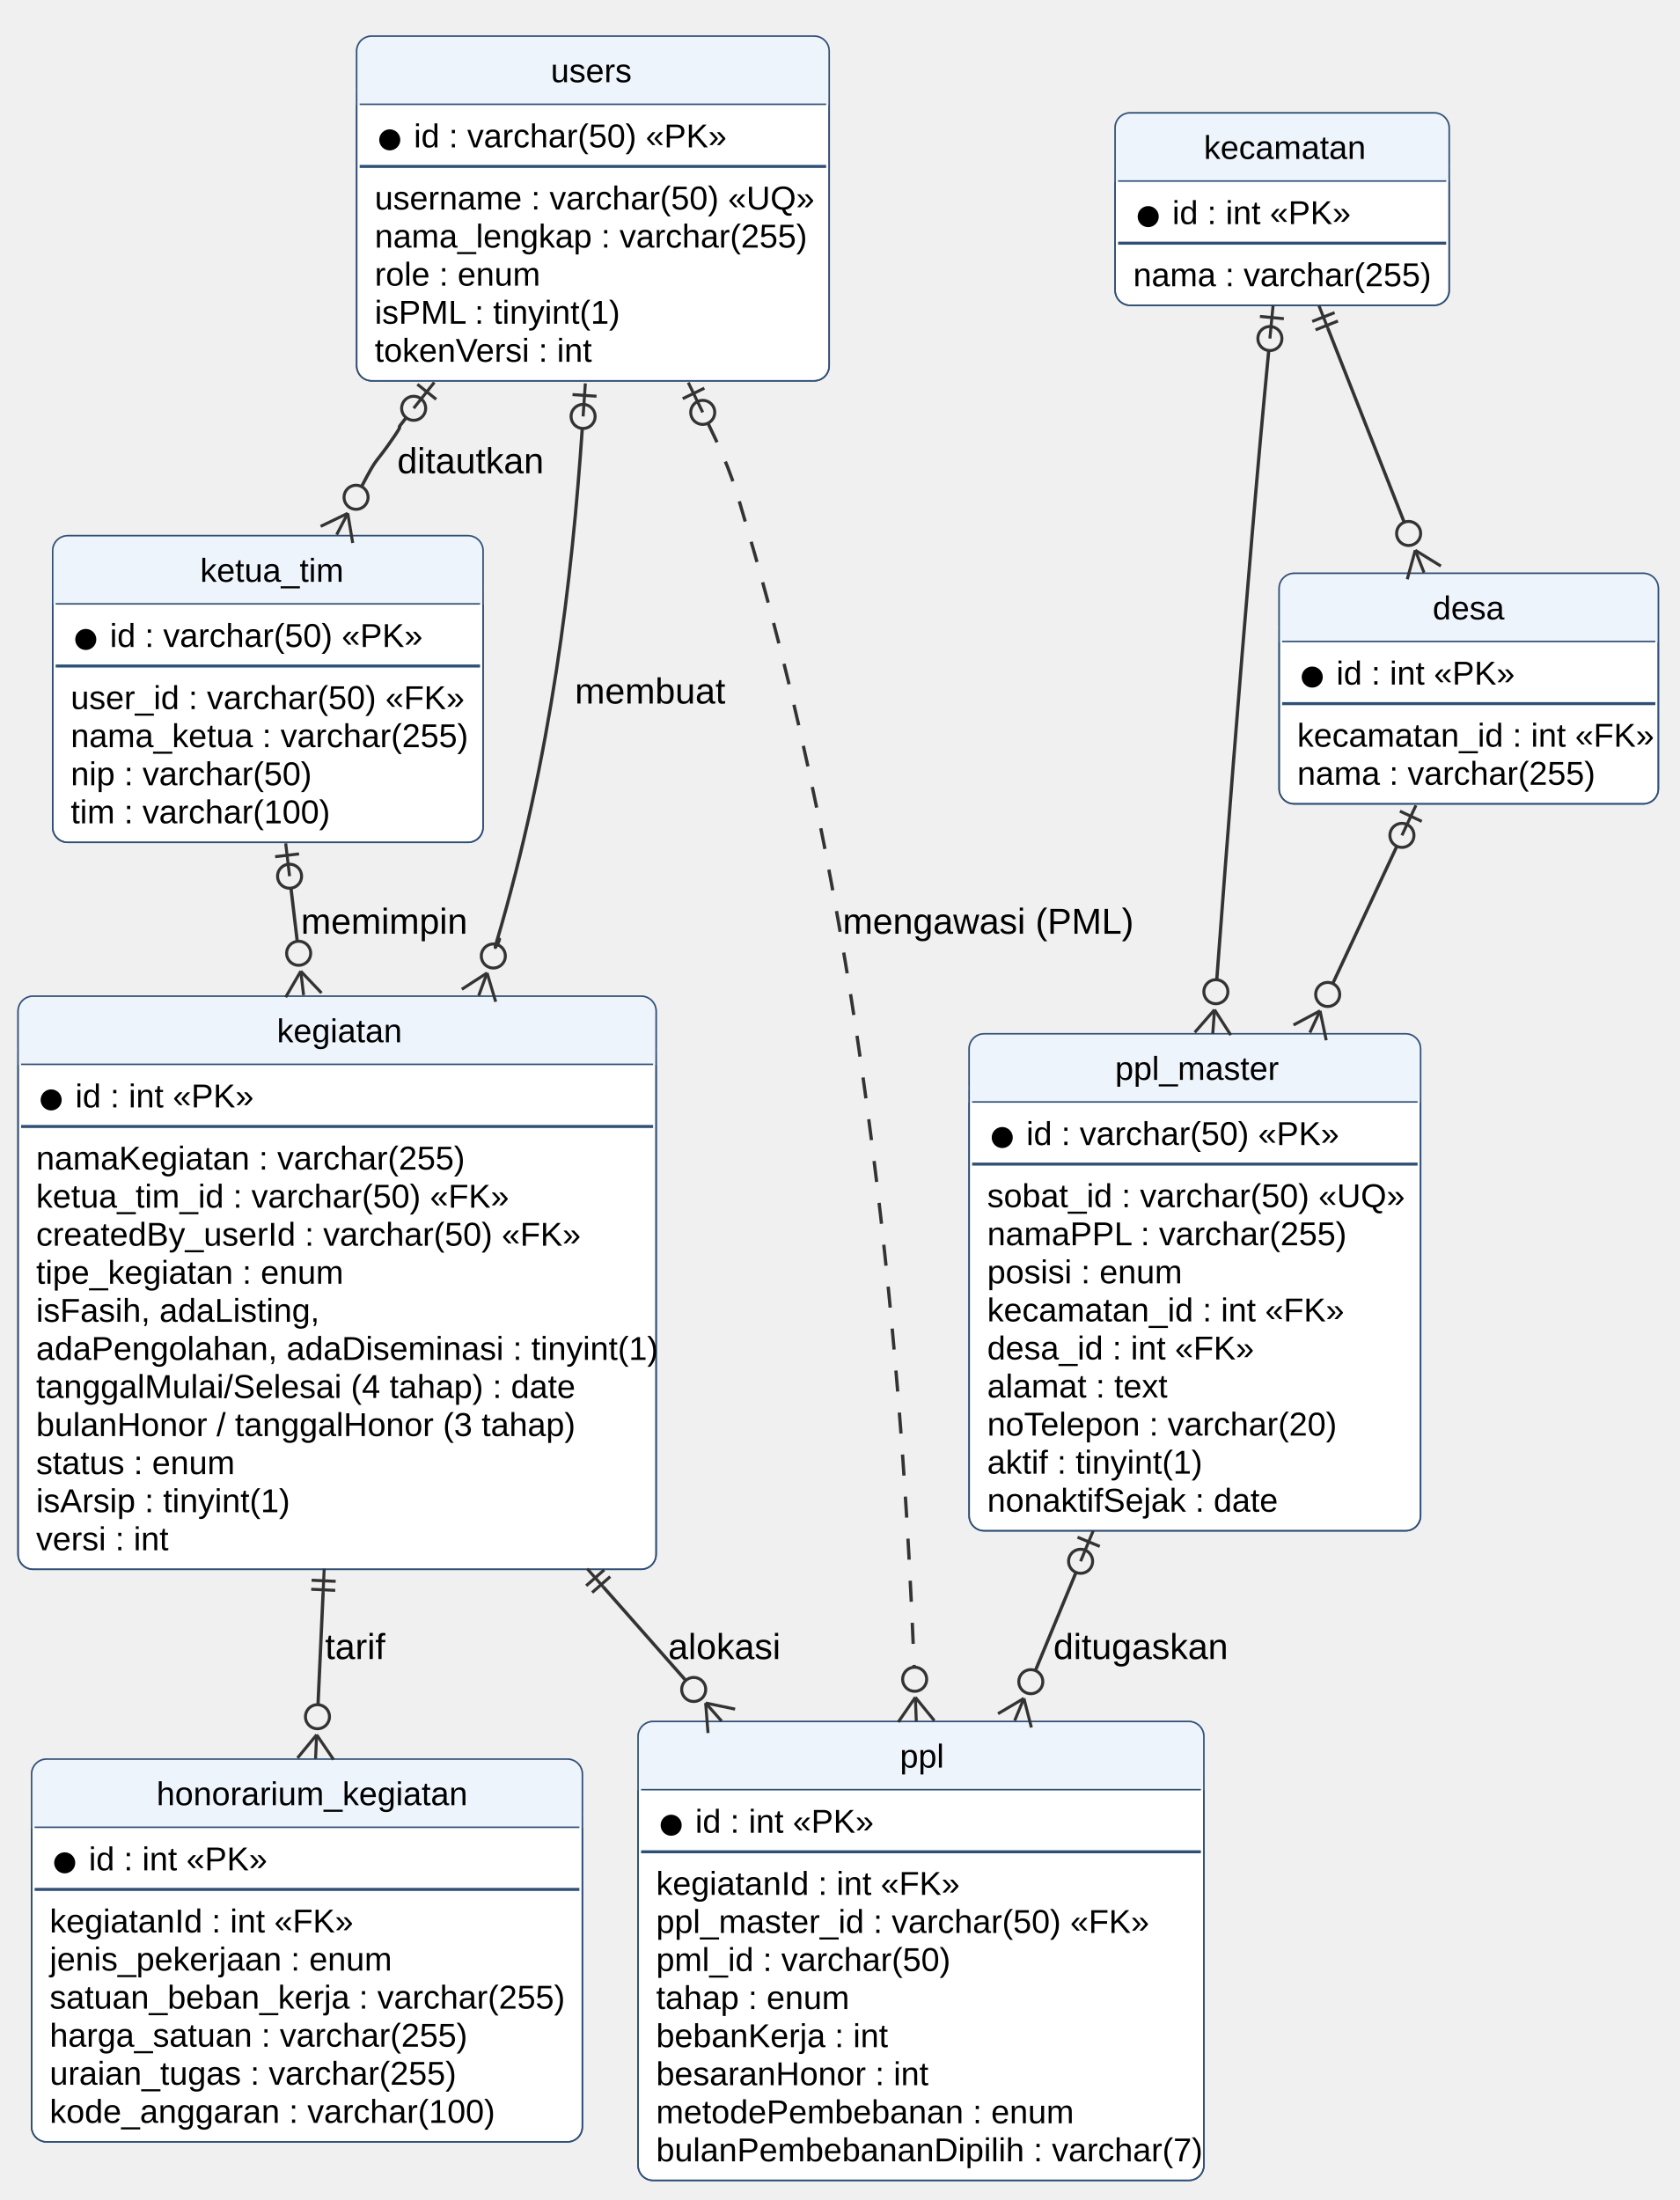
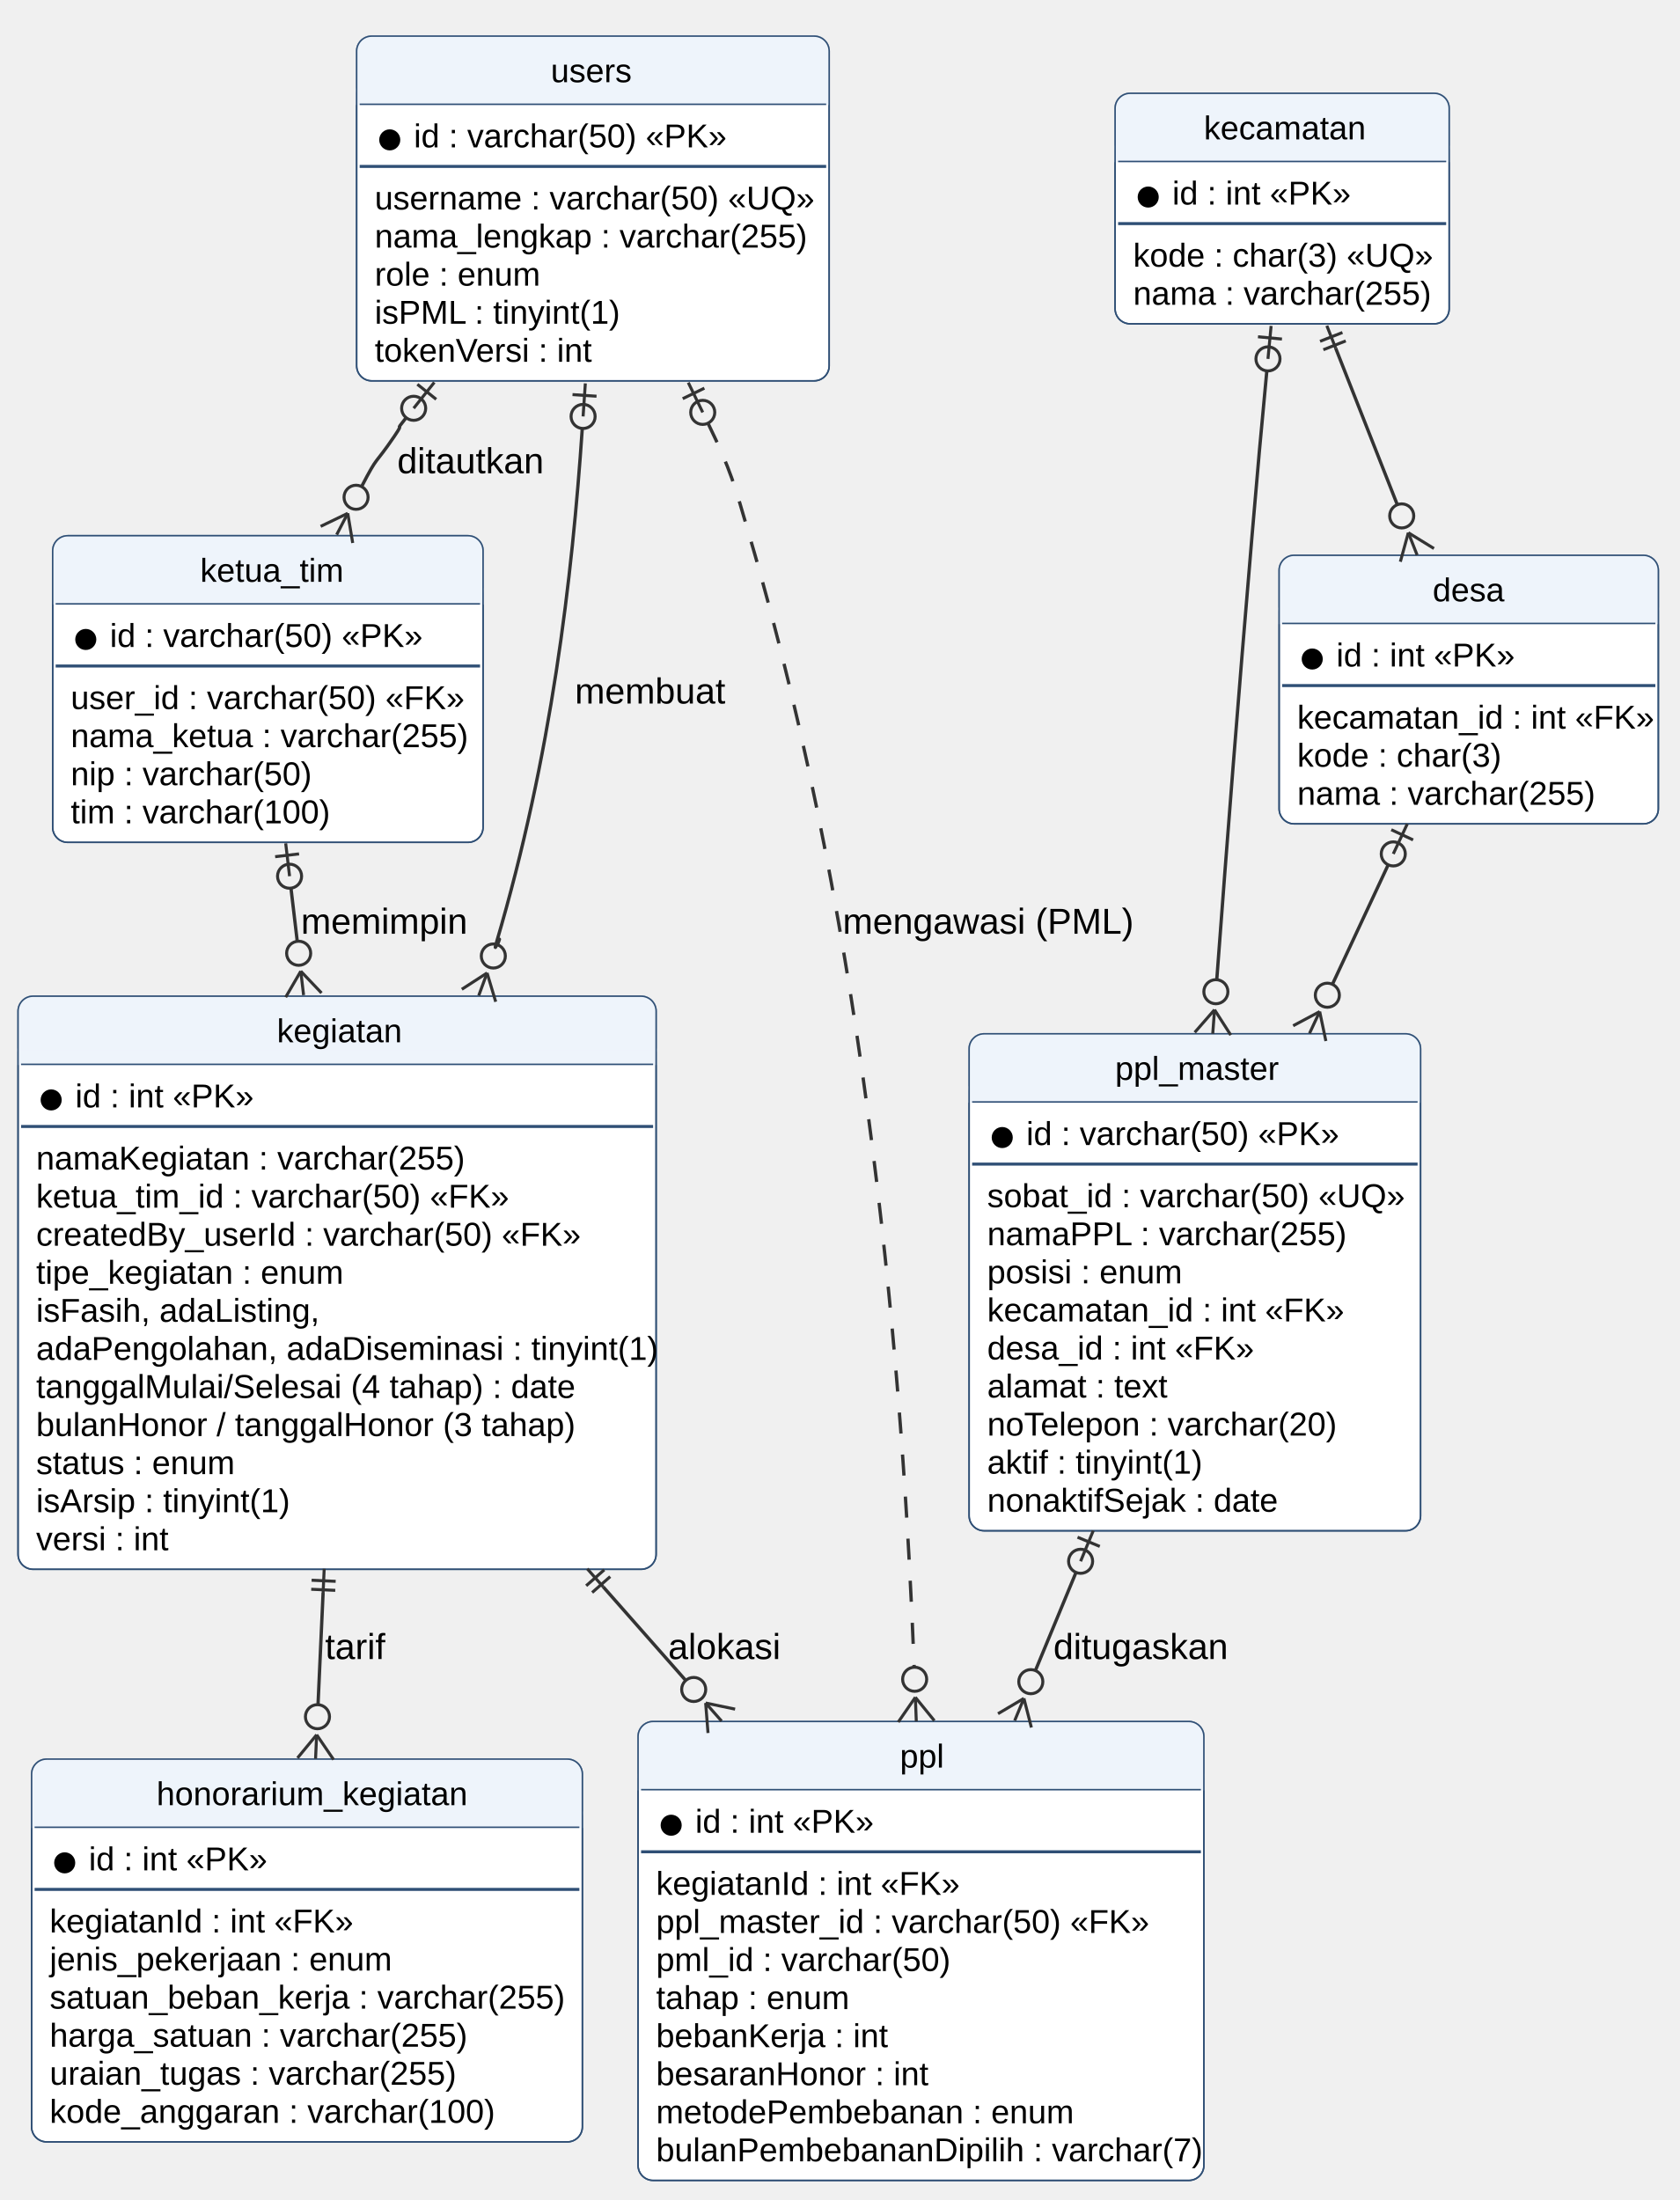
<svg xmlns="http://www.w3.org/2000/svg" contentStyleType="text/css" height="731px" preserveAspectRatio="none" style="width:558px;height:731px;background:#FFFFFF;" version="1.1" viewBox="0 0 558 731" width="558px" zoomAndPan="magnify">
  <defs />
  <g>
    <g id="elem_users">
      <rect codeLine="7" fill="#FFFFFF" height="114.543" id="users" rx="5" ry="5" style="stroke:#2F4F75;stroke-width:0.5;" width="157" x="118.5" y="12" />
      <rect fill="#EEF4FB" height="22.649" rx="5" ry="5" style="stroke:#EEF4FB;stroke-width:0.5;" width="157" x="118.5" y="12" />
      <rect fill="#EEF4FB" height="5" style="stroke:#EEF4FB;stroke-width:0.5;" width="157" x="118.5" y="29.649" />
      <rect codeLine="7" fill="none" height="114.543" id="users" rx="5" ry="5" style="stroke:#2F4F75;stroke-width:0.5;" width="157" x="118.5" y="12" />
      <text fill="#000000" font-family="Arial" font-size="11" lengthAdjust="spacing" textLength="28" x="183" y="27.318">users</text>
      <line style="stroke:#2F4F75;stroke-width:0.5;" x1="119.5" x2="274.5" y1="34.649" y2="34.649" />
      <ellipse cx="129.5" cy="46.473" fill="#000000" rx="3" ry="3" style="stroke:#000000;stroke-width:1.0;" />
      <text fill="#000000" font-family="Arial" font-size="11" lengthAdjust="spacing" textLength="103" x="137.5" y="48.967">id : varchar(50) «PK»</text>
      <line style="stroke:#2F4F75;stroke-width:1.0;" x1="119.5" x2="274.5" y1="55.298" y2="55.298" />
      <text fill="#000000" font-family="Arial" font-size="11" lengthAdjust="spacing" textLength="145" x="124.5" y="69.616">username : varchar(50) «UQ»</text>
      <text fill="#000000" font-family="Arial" font-size="11" lengthAdjust="spacing" textLength="142" x="124.5" y="82.265">nama_lengkap : varchar(255)</text>
      <text fill="#000000" font-family="Arial" font-size="11" lengthAdjust="spacing" textLength="53" x="124.5" y="94.914">role : enum</text>
      <text fill="#000000" font-family="Arial" font-size="11" lengthAdjust="spacing" textLength="79" x="124.5" y="107.562">isPML : tinyint(1)</text>
      <text fill="#000000" font-family="Arial" font-size="11" lengthAdjust="spacing" textLength="72" x="124.5" y="120.211">tokenVersi : int</text>
    </g>
    <g id="elem_ketua_tim">
      <rect codeLine="17" fill="#FFFFFF" height="101.894" id="ketua_tim" rx="5" ry="5" style="stroke:#2F4F75;stroke-width:0.5;" width="143" x="17.5" y="178" />
      <rect fill="#EEF4FB" height="22.649" rx="5" ry="5" style="stroke:#EEF4FB;stroke-width:0.5;" width="143" x="17.5" y="178" />
      <rect fill="#EEF4FB" height="5" style="stroke:#EEF4FB;stroke-width:0.5;" width="143" x="17.5" y="195.649" />
      <rect codeLine="17" fill="none" height="101.894" id="ketua_tim" rx="5" ry="5" style="stroke:#2F4F75;stroke-width:0.5;" width="143" x="17.5" y="178" />
      <text fill="#000000" font-family="Arial" font-size="11" lengthAdjust="spacing" textLength="45" x="66.5" y="193.318">ketua_tim</text>
      <line style="stroke:#2F4F75;stroke-width:0.5;" x1="18.5" x2="159.5" y1="200.649" y2="200.649" />
      <ellipse cx="28.5" cy="212.473" fill="#000000" rx="3" ry="3" style="stroke:#000000;stroke-width:1.0;" />
      <text fill="#000000" font-family="Arial" font-size="11" lengthAdjust="spacing" textLength="103" x="36.5" y="214.967">id : varchar(50) «PK»</text>
      <line style="stroke:#2F4F75;stroke-width:1.0;" x1="18.5" x2="159.5" y1="221.298" y2="221.298" />
      <text fill="#000000" font-family="Arial" font-size="11" lengthAdjust="spacing" textLength="131" x="23.5" y="235.616">user_id : varchar(50) «FK»</text>
      <text fill="#000000" font-family="Arial" font-size="11" lengthAdjust="spacing" textLength="131" x="23.5" y="248.265">nama_ketua : varchar(255)</text>
      <text fill="#000000" font-family="Arial" font-size="11" lengthAdjust="spacing" textLength="81" x="23.5" y="260.914">nip : varchar(50)</text>
      <text fill="#000000" font-family="Arial" font-size="11" lengthAdjust="spacing" textLength="86" x="23.5" y="273.562">tim : varchar(100)</text>
    </g>
    <g id="elem_kegiatan">
      <rect codeLine="26" fill="#FFFFFF" height="190.436" id="kegiatan" rx="5" ry="5" style="stroke:#2F4F75;stroke-width:0.5;" width="212" x="6" y="331" />
      <rect fill="#EEF4FB" height="22.649" rx="5" ry="5" style="stroke:#EEF4FB;stroke-width:0.5;" width="212" x="6" y="331" />
      <rect fill="#EEF4FB" height="5" style="stroke:#EEF4FB;stroke-width:0.5;" width="212" x="6" y="348.649" />
      <rect codeLine="26" fill="none" height="190.436" id="kegiatan" rx="5" ry="5" style="stroke:#2F4F75;stroke-width:0.5;" width="212" x="6" y="331" />
      <text fill="#000000" font-family="Arial" font-size="11" lengthAdjust="spacing" textLength="40" x="92" y="346.318">kegiatan</text>
      <line style="stroke:#2F4F75;stroke-width:0.5;" x1="7" x2="217" y1="353.649" y2="353.649" />
      <ellipse cx="17" cy="365.473" fill="#000000" rx="3" ry="3" style="stroke:#000000;stroke-width:1.0;" />
      <text fill="#000000" font-family="Arial" font-size="11" lengthAdjust="spacing" textLength="56" x="25" y="367.967">id : int «PK»</text>
      <line style="stroke:#2F4F75;stroke-width:1.0;" x1="7" x2="217" y1="374.298" y2="374.298" />
      <text fill="#000000" font-family="Arial" font-size="11" lengthAdjust="spacing" textLength="141" x="12" y="388.616">namaKegiatan : varchar(255)</text>
      <text fill="#000000" font-family="Arial" font-size="11" lengthAdjust="spacing" textLength="154" x="12" y="401.265">ketua_tim_id : varchar(50) «FK»</text>
      <text fill="#000000" font-family="Arial" font-size="11" lengthAdjust="spacing" textLength="181" x="12" y="413.914">createdBy_userId : varchar(50) «FK»</text>
      <text fill="#000000" font-family="Arial" font-size="11" lengthAdjust="spacing" textLength="98" x="12" y="426.562">tipe_kegiatan : enum</text>
      <text fill="#000000" font-family="Arial" font-size="11" lengthAdjust="spacing" textLength="92" x="12" y="439.211">isFasih, adaListing,</text>
      <text fill="#000000" font-family="Arial" font-size="11" lengthAdjust="spacing" textLength="200" x="12" y="451.86">adaPengolahan, adaDiseminasi : tinyint(1)</text>
      <text fill="#000000" font-family="Arial" font-size="11" lengthAdjust="spacing" textLength="174" x="12" y="464.509">tanggalMulai/Selesai (4 tahap) : date</text>
      <text fill="#000000" font-family="Arial" font-size="11" lengthAdjust="spacing" textLength="175" x="12" y="477.158">bulanHonor / tanggalHonor (3 tahap)</text>
      <text fill="#000000" font-family="Arial" font-size="11" lengthAdjust="spacing" textLength="65" x="12" y="489.807">status : enum</text>
      <text fill="#000000" font-family="Arial" font-size="11" lengthAdjust="spacing" textLength="85" x="12" y="502.456">isArsip : tinyint(1)</text>
      <text fill="#000000" font-family="Arial" font-size="11" lengthAdjust="spacing" textLength="44" x="12" y="515.105">versi : int</text>
    </g>
    <g id="elem_honorarium_kegiatan">
      <rect codeLine="42" fill="#FFFFFF" height="127.191" id="honorarium_kegiatan" rx="5" ry="5" style="stroke:#2F4F75;stroke-width:0.5;" width="183" x="10.5" y="584.5" />
      <rect fill="#EEF4FB" height="22.649" rx="5" ry="5" style="stroke:#EEF4FB;stroke-width:0.5;" width="183" x="10.5" y="584.5" />
      <rect fill="#EEF4FB" height="5" style="stroke:#EEF4FB;stroke-width:0.5;" width="183" x="10.5" y="602.149" />
      <rect codeLine="42" fill="none" height="127.191" id="honorarium_kegiatan" rx="5" ry="5" style="stroke:#2F4F75;stroke-width:0.5;" width="183" x="10.5" y="584.5" />
      <text fill="#000000" font-family="Arial" font-size="11" lengthAdjust="spacing" textLength="100" x="52" y="599.818">honorarium_kegiatan</text>
      <line style="stroke:#2F4F75;stroke-width:0.5;" x1="11.5" x2="192.5" y1="607.149" y2="607.149" />
      <ellipse cx="21.5" cy="618.973" fill="#000000" rx="3" ry="3" style="stroke:#000000;stroke-width:1.0;" />
      <text fill="#000000" font-family="Arial" font-size="11" lengthAdjust="spacing" textLength="56" x="29.5" y="621.467">id : int «PK»</text>
      <line style="stroke:#2F4F75;stroke-width:1.0;" x1="11.5" x2="192.5" y1="627.798" y2="627.798" />
      <text fill="#000000" font-family="Arial" font-size="11" lengthAdjust="spacing" textLength="96" x="16.5" y="642.116">kegiatanId : int «FK»</text>
      <text fill="#000000" font-family="Arial" font-size="11" lengthAdjust="spacing" textLength="110" x="16.5" y="654.765">jenis_pekerjaan : enum</text>
      <text fill="#000000" font-family="Arial" font-size="11" lengthAdjust="spacing" textLength="171" x="16.5" y="667.414">satuan_beban_kerja : varchar(255)</text>
      <text fill="#000000" font-family="Arial" font-size="11" lengthAdjust="spacing" textLength="140" x="16.5" y="680.062">harga_satuan : varchar(255)</text>
      <text fill="#000000" font-family="Arial" font-size="11" lengthAdjust="spacing" textLength="136" x="16.5" y="692.711">uraian_tugas : varchar(255)</text>
      <text fill="#000000" font-family="Arial" font-size="11" lengthAdjust="spacing" textLength="148" x="16.5" y="705.36">kode_anggaran : varchar(100)</text>
    </g>
    <g id="elem_ppl">
      <rect codeLine="53" fill="#FFFFFF" height="152.489" id="ppl" rx="5" ry="5" style="stroke:#2F4F75;stroke-width:0.5;" width="188" x="212" y="572" />
      <rect fill="#EEF4FB" height="22.649" rx="5" ry="5" style="stroke:#EEF4FB;stroke-width:0.5;" width="188" x="212" y="572" />
      <rect fill="#EEF4FB" height="5" style="stroke:#EEF4FB;stroke-width:0.5;" width="188" x="212" y="589.649" />
      <rect codeLine="53" fill="none" height="152.489" id="ppl" rx="5" ry="5" style="stroke:#2F4F75;stroke-width:0.5;" width="188" x="212" y="572" />
      <text fill="#000000" font-family="Arial" font-size="11" lengthAdjust="spacing" textLength="14" x="299" y="587.318">ppl</text>
      <line style="stroke:#2F4F75;stroke-width:0.5;" x1="213" x2="399" y1="594.649" y2="594.649" />
      <ellipse cx="223" cy="606.473" fill="#000000" rx="3" ry="3" style="stroke:#000000;stroke-width:1.0;" />
      <text fill="#000000" font-family="Arial" font-size="11" lengthAdjust="spacing" textLength="56" x="231" y="608.967">id : int «PK»</text>
      <line style="stroke:#2F4F75;stroke-width:1.0;" x1="213" x2="399" y1="615.298" y2="615.298" />
      <text fill="#000000" font-family="Arial" font-size="11" lengthAdjust="spacing" textLength="96" x="218" y="629.616">kegiatanId : int «FK»</text>
      <text fill="#000000" font-family="Arial" font-size="11" lengthAdjust="spacing" textLength="162" x="218" y="642.265">ppl_master_id : varchar(50) «FK»</text>
      <text fill="#000000" font-family="Arial" font-size="11" lengthAdjust="spacing" textLength="97" x="218" y="654.914">pml_id : varchar(50)</text>
      <text fill="#000000" font-family="Arial" font-size="11" lengthAdjust="spacing" textLength="62" x="218" y="667.562">tahap : enum</text>
      <text fill="#000000" font-family="Arial" font-size="11" lengthAdjust="spacing" textLength="75" x="218" y="680.211">bebanKerja : int</text>
      <text fill="#000000" font-family="Arial" font-size="11" lengthAdjust="spacing" textLength="89" x="218" y="692.86">besaranHonor : int</text>
      <text fill="#000000" font-family="Arial" font-size="11" lengthAdjust="spacing" textLength="132" x="218" y="705.509">metodePembebanan : enum</text>
      <text fill="#000000" font-family="Arial" font-size="11" lengthAdjust="spacing" textLength="176" x="218" y="718.158">bulanPembebananDipilih : varchar(7)</text>
    </g>
    <g id="elem_ppl_master">
      <rect codeLine="66" fill="#FFFFFF" height="165.138" id="ppl_master" rx="5" ry="5" style="stroke:#2F4F75;stroke-width:0.5;" width="150" x="322" y="343.5" />
      <rect fill="#EEF4FB" height="22.649" rx="5" ry="5" style="stroke:#EEF4FB;stroke-width:0.5;" width="150" x="322" y="343.5" />
      <rect fill="#EEF4FB" height="5" style="stroke:#EEF4FB;stroke-width:0.5;" width="150" x="322" y="361.149" />
      <rect codeLine="66" fill="none" height="165.138" id="ppl_master" rx="5" ry="5" style="stroke:#2F4F75;stroke-width:0.5;" width="150" x="322" y="343.5" />
      <text fill="#000000" font-family="Arial" font-size="11" lengthAdjust="spacing" textLength="53" x="370.5" y="358.818">ppl_master</text>
      <line style="stroke:#2F4F75;stroke-width:0.5;" x1="323" x2="471" y1="366.149" y2="366.149" />
      <ellipse cx="333" cy="377.973" fill="#000000" rx="3" ry="3" style="stroke:#000000;stroke-width:1.0;" />
      <text fill="#000000" font-family="Arial" font-size="11" lengthAdjust="spacing" textLength="103" x="341" y="380.467">id : varchar(50) «PK»</text>
      <line style="stroke:#2F4F75;stroke-width:1.0;" x1="323" x2="471" y1="386.798" y2="386.798" />
      <text fill="#000000" font-family="Arial" font-size="11" lengthAdjust="spacing" textLength="138" x="328" y="401.116">sobat_id : varchar(50) «UQ»</text>
      <text fill="#000000" font-family="Arial" font-size="11" lengthAdjust="spacing" textLength="117" x="328" y="413.765">namaPPL : varchar(255)</text>
      <text fill="#000000" font-family="Arial" font-size="11" lengthAdjust="spacing" textLength="63" x="328" y="426.414">posisi : enum</text>
      <text fill="#000000" font-family="Arial" font-size="11" lengthAdjust="spacing" textLength="114" x="328" y="439.062">kecamatan_id : int «FK»</text>
      <text fill="#000000" font-family="Arial" font-size="11" lengthAdjust="spacing" textLength="86" x="328" y="451.711">desa_id : int «FK»</text>
      <text fill="#000000" font-family="Arial" font-size="11" lengthAdjust="spacing" textLength="58" x="328" y="464.36">alamat : text</text>
      <text fill="#000000" font-family="Arial" font-size="11" lengthAdjust="spacing" textLength="117" x="328" y="477.009">noTelepon : varchar(20)</text>
      <text fill="#000000" font-family="Arial" font-size="11" lengthAdjust="spacing" textLength="71" x="328" y="489.658">aktif : tinyint(1)</text>
      <text fill="#000000" font-family="Arial" font-size="11" lengthAdjust="spacing" textLength="94" x="328" y="502.307">nonaktifSejak : date</text>
    </g>
    <g id="elem_kecamatan">
-       <rect codeLine="80" fill="#FFFFFF" height="63.947" id="kecamatan" rx="5" ry="5" style="stroke:#2F4F75;stroke-width:0.5;" width="111" x="370.5" y="37.5" />
-       <rect fill="#EEF4FB" height="22.649" rx="5" ry="5" style="stroke:#EEF4FB;stroke-width:0.5;" width="111" x="370.5" y="37.5" />
-       <rect fill="#EEF4FB" height="5" style="stroke:#EEF4FB;stroke-width:0.5;" width="111" x="370.5" y="55.149" />
-       <rect codeLine="80" fill="none" height="63.947" id="kecamatan" rx="5" ry="5" style="stroke:#2F4F75;stroke-width:0.5;" width="111" x="370.5" y="37.5" />
-       <text fill="#000000" font-family="Arial" font-size="11" lengthAdjust="spacing" textLength="52" x="400" y="52.818">kecamatan</text>
-       <line style="stroke:#2F4F75;stroke-width:0.5;" x1="371.5" x2="480.5" y1="60.149" y2="60.149" />
-       <ellipse cx="381.5" cy="71.973" fill="#000000" rx="3" ry="3" style="stroke:#000000;stroke-width:1.0;" />
-       <text fill="#000000" font-family="Arial" font-size="11" lengthAdjust="spacing" textLength="56" x="389.5" y="74.467">id : int «PK»</text>
-       <line style="stroke:#2F4F75;stroke-width:1.0;" x1="371.5" x2="480.5" y1="80.798" y2="80.798" />
-       <text fill="#000000" font-family="Arial" font-size="11" lengthAdjust="spacing" textLength="99" x="376.5" y="95.116">nama : varchar(255)</text>
+       <rect codeLine="80" fill="#FFFFFF" height="76.596" id="kecamatan" rx="5" ry="5" style="stroke:#2F4F75;stroke-width:0.5;" width="111" x="370.5" y="31" />
+       <rect fill="#EEF4FB" height="22.649" rx="5" ry="5" style="stroke:#EEF4FB;stroke-width:0.5;" width="111" x="370.5" y="31" />
+       <rect fill="#EEF4FB" height="5" style="stroke:#EEF4FB;stroke-width:0.5;" width="111" x="370.5" y="48.649" />
+       <rect codeLine="80" fill="none" height="76.596" id="kecamatan" rx="5" ry="5" style="stroke:#2F4F75;stroke-width:0.5;" width="111" x="370.5" y="31" />
+       <text fill="#000000" font-family="Arial" font-size="11" lengthAdjust="spacing" textLength="52" x="400" y="46.318">kecamatan</text>
+       <line style="stroke:#2F4F75;stroke-width:0.5;" x1="371.5" x2="480.5" y1="53.649" y2="53.649" />
+       <ellipse cx="381.5" cy="65.473" fill="#000000" rx="3" ry="3" style="stroke:#000000;stroke-width:1.0;" />
+       <text fill="#000000" font-family="Arial" font-size="11" lengthAdjust="spacing" textLength="56" x="389.5" y="67.967">id : int «PK»</text>
+       <line style="stroke:#2F4F75;stroke-width:1.0;" x1="371.5" x2="480.5" y1="74.298" y2="74.298" />
+       <text fill="#000000" font-family="Arial" font-size="11" lengthAdjust="spacing" textLength="98" x="376.5" y="88.616">kode : char(3) «UQ»</text>
+       <text fill="#000000" font-family="Arial" font-size="11" lengthAdjust="spacing" textLength="99" x="376.5" y="101.265">nama : varchar(255)</text>
    </g>
    <g id="elem_desa">
-       <rect codeLine="86" fill="#FFFFFF" height="76.596" id="desa" rx="5" ry="5" style="stroke:#2F4F75;stroke-width:0.5;" width="126" x="425" y="190.5" />
-       <rect fill="#EEF4FB" height="22.649" rx="5" ry="5" style="stroke:#EEF4FB;stroke-width:0.5;" width="126" x="425" y="190.5" />
-       <rect fill="#EEF4FB" height="5" style="stroke:#EEF4FB;stroke-width:0.5;" width="126" x="425" y="208.149" />
-       <rect codeLine="86" fill="none" height="76.596" id="desa" rx="5" ry="5" style="stroke:#2F4F75;stroke-width:0.5;" width="126" x="425" y="190.5" />
-       <text fill="#000000" font-family="Arial" font-size="11" lengthAdjust="spacing" textLength="24" x="476" y="205.818">desa</text>
-       <line style="stroke:#2F4F75;stroke-width:0.5;" x1="426" x2="550" y1="213.149" y2="213.149" />
-       <ellipse cx="436" cy="224.973" fill="#000000" rx="3" ry="3" style="stroke:#000000;stroke-width:1.0;" />
-       <text fill="#000000" font-family="Arial" font-size="11" lengthAdjust="spacing" textLength="56" x="444" y="227.467">id : int «PK»</text>
-       <line style="stroke:#2F4F75;stroke-width:1.0;" x1="426" x2="550" y1="233.798" y2="233.798" />
-       <text fill="#000000" font-family="Arial" font-size="11" lengthAdjust="spacing" textLength="114" x="431" y="248.116">kecamatan_id : int «FK»</text>
-       <text fill="#000000" font-family="Arial" font-size="11" lengthAdjust="spacing" textLength="99" x="431" y="260.765">nama : varchar(255)</text>
+       <rect codeLine="87" fill="#FFFFFF" height="89.245" id="desa" rx="5" ry="5" style="stroke:#2F4F75;stroke-width:0.5;" width="126" x="425" y="184.5" />
+       <rect fill="#EEF4FB" height="22.649" rx="5" ry="5" style="stroke:#EEF4FB;stroke-width:0.5;" width="126" x="425" y="184.5" />
+       <rect fill="#EEF4FB" height="5" style="stroke:#EEF4FB;stroke-width:0.5;" width="126" x="425" y="202.149" />
+       <rect codeLine="87" fill="none" height="89.245" id="desa" rx="5" ry="5" style="stroke:#2F4F75;stroke-width:0.5;" width="126" x="425" y="184.5" />
+       <text fill="#000000" font-family="Arial" font-size="11" lengthAdjust="spacing" textLength="24" x="476" y="199.818">desa</text>
+       <line style="stroke:#2F4F75;stroke-width:0.5;" x1="426" x2="550" y1="207.149" y2="207.149" />
+       <ellipse cx="436" cy="218.973" fill="#000000" rx="3" ry="3" style="stroke:#000000;stroke-width:1.0;" />
+       <text fill="#000000" font-family="Arial" font-size="11" lengthAdjust="spacing" textLength="56" x="444" y="221.467">id : int «PK»</text>
+       <line style="stroke:#2F4F75;stroke-width:1.0;" x1="426" x2="550" y1="227.798" y2="227.798" />
+       <text fill="#000000" font-family="Arial" font-size="11" lengthAdjust="spacing" textLength="114" x="431" y="242.116">kecamatan_id : int «FK»</text>
+       <text fill="#000000" font-family="Arial" font-size="11" lengthAdjust="spacing" textLength="68" x="431" y="254.765">kode : char(3)</text>
+       <text fill="#000000" font-family="Arial" font-size="11" lengthAdjust="spacing" textLength="99" x="431" y="267.414">nama : varchar(255)</text>
    </g>
    <line style="stroke:#333333;stroke-width:1.0;" x1="137.442" x2="144.296" y1="135.661" y2="127.057" />
    <ellipse cx="137.442" cy="135.661" fill="none" rx="4" ry="4" style="stroke:#333333;stroke-width:1.0;" />
    <line style="stroke:#333333;stroke-width:1.0;" x1="138.675" x2="144.932" y1="127.693" y2="132.678" />
    <line style="stroke:#333333;stroke-width:1.0;" x1="115.545" x2="117.191" y1="170.557" y2="180.421" />
    <line style="stroke:#333333;stroke-width:1.0;" x1="115.545" x2="106.537" y1="170.557" y2="174.899" />
    <line style="stroke:#333333;stroke-width:1.0;" x1="115.545" x2="111.864" y1="170.557" y2="177.66" />
    <ellipse cx="118.305" cy="165.23" fill="none" rx="4" ry="4" style="stroke:#333333;stroke-width:1.0;" />
    <path d="M134.949,138.789 C130.248,144.69 135.078,138.997 131,145 C124.103,155.153 125.882,150.611 120.146,161.679 " fill="none" style="stroke:#333333;stroke-width:1.1;" />
    <text fill="#000000" font-family="Arial" font-size="12" lengthAdjust="spacing" textLength="50" x="132" y="157.256">ditautkan</text>
    <line style="stroke:#333333;stroke-width:1.0;" x1="96.212" x2="94.923" y1="291.142" y2="280.217" />
    <ellipse cx="96.212" cy="291.142" fill="none" rx="4" ry="4" style="stroke:#333333;stroke-width:1.0;" />
    <line style="stroke:#333333;stroke-width:1.0;" x1="91.419" x2="99.364" y1="284.658" y2="283.721" />
    <line style="stroke:#333333;stroke-width:1.0;" x1="99.934" x2="106.83" y1="322.703" y2="329.945" />
    <line style="stroke:#333333;stroke-width:1.0;" x1="99.934" x2="94.913" y1="322.703" y2="331.351" />
    <line style="stroke:#333333;stroke-width:1.0;" x1="99.934" x2="100.871" y1="322.703" y2="330.648" />
    <ellipse cx="99.231" cy="316.745" fill="none" rx="4" ry="4" style="stroke:#333333;stroke-width:1.0;" />
    <path d="M96.68,295.114 C98.504,310.574 96.708,295.354 98.763,312.772 " fill="none" style="stroke:#333333;stroke-width:1.1;" />
    <text fill="#000000" font-family="Arial" font-size="12" lengthAdjust="spacing" textLength="60" x="100" y="310.256">memimpin</text>
    <line style="stroke:#333333;stroke-width:1.0;" x1="193.738" x2="194.482" y1="138.368" y2="127.393" />
    <ellipse cx="193.738" cy="138.368" fill="none" rx="4" ry="4" style="stroke:#333333;stroke-width:1.0;" />
    <line style="stroke:#333333;stroke-width:1.0;" x1="190.22" x2="198.202" y1="131.113" y2="131.654" />
    <line style="stroke:#333333;stroke-width:1.0;" x1="161.837" x2="164.699" y1="323.282" y2="332.864" />
    <line style="stroke:#333333;stroke-width:1.0;" x1="161.837" x2="153.44" y1="323.282" y2="328.712" />
    <line style="stroke:#333333;stroke-width:1.0;" x1="161.837" x2="159.07" y1="323.282" y2="330.788" />
    <ellipse cx="163.913" cy="317.653" fill="none" rx="4" ry="4" style="stroke:#333333;stroke-width:1.0;" />
    <path d="M193.468,142.359 C190.093,192.169 183.247,251.085 165,313 C163.267,318.881 167.49,307.952 165.297,313.9 " fill="none" style="stroke:#333333;stroke-width:1.1;" />
    <text fill="#000000" font-family="Arial" font-size="12" lengthAdjust="spacing" textLength="53" x="191" y="233.756">membuat</text>
    <line style="stroke:#333333;stroke-width:1.0;" x1="103.538" x2="111.53" y1="525.071" y2="525.435" />
    <line style="stroke:#333333;stroke-width:1.0;" x1="103.402" x2="111.394" y1="528.068" y2="528.432" />
    <line style="stroke:#333333;stroke-width:1.0;" x1="107.352" x2="107.716" y1="529.249" y2="521.257" />
    <line style="stroke:#333333;stroke-width:1.0;" x1="105.209" x2="110.839" y1="576.411" y2="584.675" />
    <line style="stroke:#333333;stroke-width:1.0;" x1="105.209" x2="98.852" y1="576.411" y2="584.13" />
    <line style="stroke:#333333;stroke-width:1.0;" x1="105.209" x2="104.845" y1="576.411" y2="584.402" />
    <ellipse cx="105.481" cy="570.417" fill="none" rx="4" ry="4" style="stroke:#333333;stroke-width:1.0;" />
    <path d="M107.352,529.249 C106.382,550.591 106.556,546.768 105.663,566.421 " fill="none" style="stroke:#333333;stroke-width:1.1;" />
    <text fill="#000000" font-family="Arial" font-size="12" lengthAdjust="spacing" textLength="20" x="108" y="551.256">tarif</text>
    <line style="stroke:#333333;stroke-width:1.0;" x1="194.763" x2="200.763" y1="526.903" y2="521.612" />
    <line style="stroke:#333333;stroke-width:1.0;" x1="196.747" x2="202.748" y1="529.153" y2="523.862" />
    <line style="stroke:#333333;stroke-width:1.0;" x1="200.409" x2="195.118" y1="527.258" y2="521.257" />
    <line style="stroke:#333333;stroke-width:1.0;" x1="234.454" x2="244.246" y1="565.866" y2="567.898" />
    <line style="stroke:#333333;stroke-width:1.0;" x1="234.454" x2="235.245" y1="565.866" y2="575.834" />
    <line style="stroke:#333333;stroke-width:1.0;" x1="234.454" x2="239.745" y1="565.866" y2="571.866" />
    <ellipse cx="230.486" cy="561.365" fill="none" rx="4" ry="4" style="stroke:#333333;stroke-width:1.0;" />
    <path d="M200.409,527.258 C215.321,544.168 213.484,542.085 227.84,558.365 " fill="none" style="stroke:#333333;stroke-width:1.1;" />
    <text fill="#000000" font-family="Arial" font-size="12" lengthAdjust="spacing" textLength="40" x="222" y="551.256">alokasi</text>
    <line style="stroke:#333333;stroke-width:1.0;" x1="359.04" x2="363.244" y1="518.772" y2="508.607" />
    <ellipse cx="359.04" cy="518.772" fill="none" rx="4" ry="4" style="stroke:#333333;stroke-width:1.0;" />
    <line style="stroke:#333333;stroke-width:1.0;" x1="358.019" x2="365.412" y1="510.775" y2="513.832" />
    <line style="stroke:#333333;stroke-width:1.0;" x1="340.2" x2="342.686" y1="564.32" y2="574.006" />
    <line style="stroke:#333333;stroke-width:1.0;" x1="340.2" x2="331.597" y1="564.32" y2="569.419" />
    <line style="stroke:#333333;stroke-width:1.0;" x1="340.2" x2="337.142" y1="564.32" y2="571.712" />
    <ellipse cx="342.493" cy="558.775" fill="none" rx="4" ry="4" style="stroke:#333333;stroke-width:1.0;" />
    <path d="M357.511,522.468 C348.963,543.134 352.434,534.741 344.022,555.079 " fill="none" style="stroke:#333333;stroke-width:1.1;" />
    <text fill="#000000" font-family="Arial" font-size="12" lengthAdjust="spacing" textLength="61" x="350" y="551.256">ditugaskan</text>
    <line style="stroke:#333333;stroke-width:1.0;" x1="233.488" x2="228.689" y1="137.023" y2="127.125" />
    <ellipse cx="233.488" cy="137.023" fill="none" rx="4" ry="4" style="stroke:#333333;stroke-width:1.0;" />
    <line style="stroke:#333333;stroke-width:1.0;" x1="226.835" x2="234.033" y1="132.469" y2="128.979" />
    <line style="stroke:#333333;stroke-width:1.0;" x1="304.134" x2="310.44" y1="563.969" y2="571.729" />
    <line style="stroke:#333333;stroke-width:1.0;" x1="304.134" x2="298.449" y1="563.969" y2="572.196" />
    <line style="stroke:#333333;stroke-width:1.0;" x1="304.134" x2="304.445" y1="563.969" y2="571.962" />
    <ellipse cx="303.901" cy="557.973" fill="none" rx="4" ry="4" style="stroke:#333333;stroke-width:1.0;" />
    <path d="M235.232,140.622 C243,156.646 243.974,160.893 249,178 C288.708,313.162 300.092,460.077 303.745,553.976 " fill="none" style="stroke:#333333;stroke-width:1.1;stroke-dasharray:7.0,7.0;" />
    <text fill="#000000" font-family="Arial" font-size="12" lengthAdjust="spacing" textLength="100" x="280" y="310.256">mengawasi (PML)</text>
-     <line style="stroke:#333333;stroke-width:1.0;" x1="435.992" x2="443.436" y1="106.804" y2="103.874" />
-     <line style="stroke:#333333;stroke-width:1.0;" x1="437.091" x2="444.535" y1="109.596" y2="106.665" />
-     <line style="stroke:#333333;stroke-width:1.0;" x1="441.18" x2="438.249" y1="109.061" y2="101.617" />
-     <line style="stroke:#333333;stroke-width:1.0;" x1="470.222" x2="478.735" y1="182.837" y2="188.083" />
-     <line style="stroke:#333333;stroke-width:1.0;" x1="470.222" x2="467.569" y1="182.837" y2="192.479" />
-     <line style="stroke:#333333;stroke-width:1.0;" x1="470.222" x2="473.152" y1="182.837" y2="190.281" />
-     <ellipse cx="468.024" cy="177.254" fill="none" rx="4" ry="4" style="stroke:#333333;stroke-width:1.0;" />
-     <path d="M441.18,109.061 C451.202,134.521 455.889,146.429 466.559,173.532 " fill="none" style="stroke:#333333;stroke-width:1.1;" />
-     <line style="stroke:#333333;stroke-width:1.0;" x1="421.932" x2="422.981" y1="112.486" y2="101.536" />
-     <ellipse cx="421.932" cy="112.486" fill="none" rx="4" ry="4" style="stroke:#333333;stroke-width:1.0;" />
-     <line style="stroke:#333333;stroke-width:1.0;" x1="418.617" x2="426.581" y1="105.137" y2="105.899" />
+     <line style="stroke:#333333;stroke-width:1.0;" x1="438.594" x2="446.038" y1="113.412" y2="110.482" />
+     <line style="stroke:#333333;stroke-width:1.0;" x1="439.693" x2="447.137" y1="116.204" y2="113.273" />
+     <line style="stroke:#333333;stroke-width:1.0;" x1="443.781" x2="440.851" y1="115.669" y2="108.225" />
+     <line style="stroke:#333333;stroke-width:1.0;" x1="467.926" x2="476.44" y1="177.007" y2="182.253" />
+     <line style="stroke:#333333;stroke-width:1.0;" x1="467.926" x2="465.274" y1="177.007" y2="186.649" />
+     <line style="stroke:#333333;stroke-width:1.0;" x1="467.926" x2="470.857" y1="177.007" y2="184.451" />
+     <ellipse cx="465.729" cy="171.424" fill="none" rx="4" ry="4" style="stroke:#333333;stroke-width:1.0;" />
+     <path d="M443.781,115.669 C452.809,138.603 454.848,143.783 464.264,167.702 " fill="none" style="stroke:#333333;stroke-width:1.1;" />
+     <line style="stroke:#333333;stroke-width:1.0;" x1="421.293" x2="422.335" y1="119.248" y2="108.297" />
+     <ellipse cx="421.293" cy="119.248" fill="none" rx="4" ry="4" style="stroke:#333333;stroke-width:1.0;" />
+     <line style="stroke:#333333;stroke-width:1.0;" x1="417.974" x2="425.938" y1="111.9" y2="112.658" />
    <line style="stroke:#333333;stroke-width:1.0;" x1="403.537" x2="408.925" y1="335.505" y2="343.929" />
    <line style="stroke:#333333;stroke-width:1.0;" x1="403.537" x2="396.958" y1="335.505" y2="343.037" />
    <line style="stroke:#333333;stroke-width:1.0;" x1="403.537" x2="402.942" y1="335.505" y2="343.483" />
    <ellipse cx="403.983" cy="329.522" fill="none" rx="4" ry="4" style="stroke:#333333;stroke-width:1.0;" />
-     <path d="M421.55,116.468 C419.495,137.933 418.19,152.226 416,178 C411.312,233.175 407.873,277.377 404.281,325.533 " fill="none" style="stroke:#333333;stroke-width:1.1;" />
-     <line style="stroke:#333333;stroke-width:1.0;" x1="465.803" x2="470.454" y1="277.566" y2="267.598" />
-     <ellipse cx="465.803" cy="277.566" fill="none" rx="4" ry="4" style="stroke:#333333;stroke-width:1.0;" />
-     <line style="stroke:#333333;stroke-width:1.0;" x1="465.138" x2="472.387" y1="269.531" y2="272.914" />
-     <line style="stroke:#333333;stroke-width:1.0;" x1="438.596" x2="440.65" y1="335.865" y2="345.652" />
-     <line style="stroke:#333333;stroke-width:1.0;" x1="438.596" x2="429.776" y1="335.865" y2="340.577" />
-     <line style="stroke:#333333;stroke-width:1.0;" x1="438.596" x2="435.213" y1="335.865" y2="343.115" />
-     <ellipse cx="441.134" cy="330.428" fill="none" rx="4" ry="4" style="stroke:#333333;stroke-width:1.0;" />
-     <path d="M464.111,281.191 C454.091,302.661 455.074,300.555 442.825,326.803 " fill="none" style="stroke:#333333;stroke-width:1.1;" />
+     <path d="M420.914,123.23 C418.955,143.828 417.968,154.841 416,178 C411.312,233.175 407.873,277.377 404.281,325.533 " fill="none" style="stroke:#333333;stroke-width:1.1;" />
+     <line style="stroke:#333333;stroke-width:1.0;" x1="462.926" x2="467.578" y1="283.73" y2="273.762" />
+     <ellipse cx="462.926" cy="283.73" fill="none" rx="4" ry="4" style="stroke:#333333;stroke-width:1.0;" />
+     <line style="stroke:#333333;stroke-width:1.0;" x1="462.262" x2="469.511" y1="275.695" y2="279.078" />
+     <line style="stroke:#333333;stroke-width:1.0;" x1="438.478" x2="440.532" y1="336.118" y2="345.905" />
+     <line style="stroke:#333333;stroke-width:1.0;" x1="438.478" x2="429.658" y1="336.118" y2="340.83" />
+     <line style="stroke:#333333;stroke-width:1.0;" x1="438.478" x2="435.095" y1="336.118" y2="343.367" />
+     <ellipse cx="441.016" cy="330.681" fill="none" rx="4" ry="4" style="stroke:#333333;stroke-width:1.0;" />
+     <path d="M461.235,287.355 C451.645,307.904 453.849,303.18 442.707,327.056 " fill="none" style="stroke:#333333;stroke-width:1.1;" />
  </g>
</svg>
